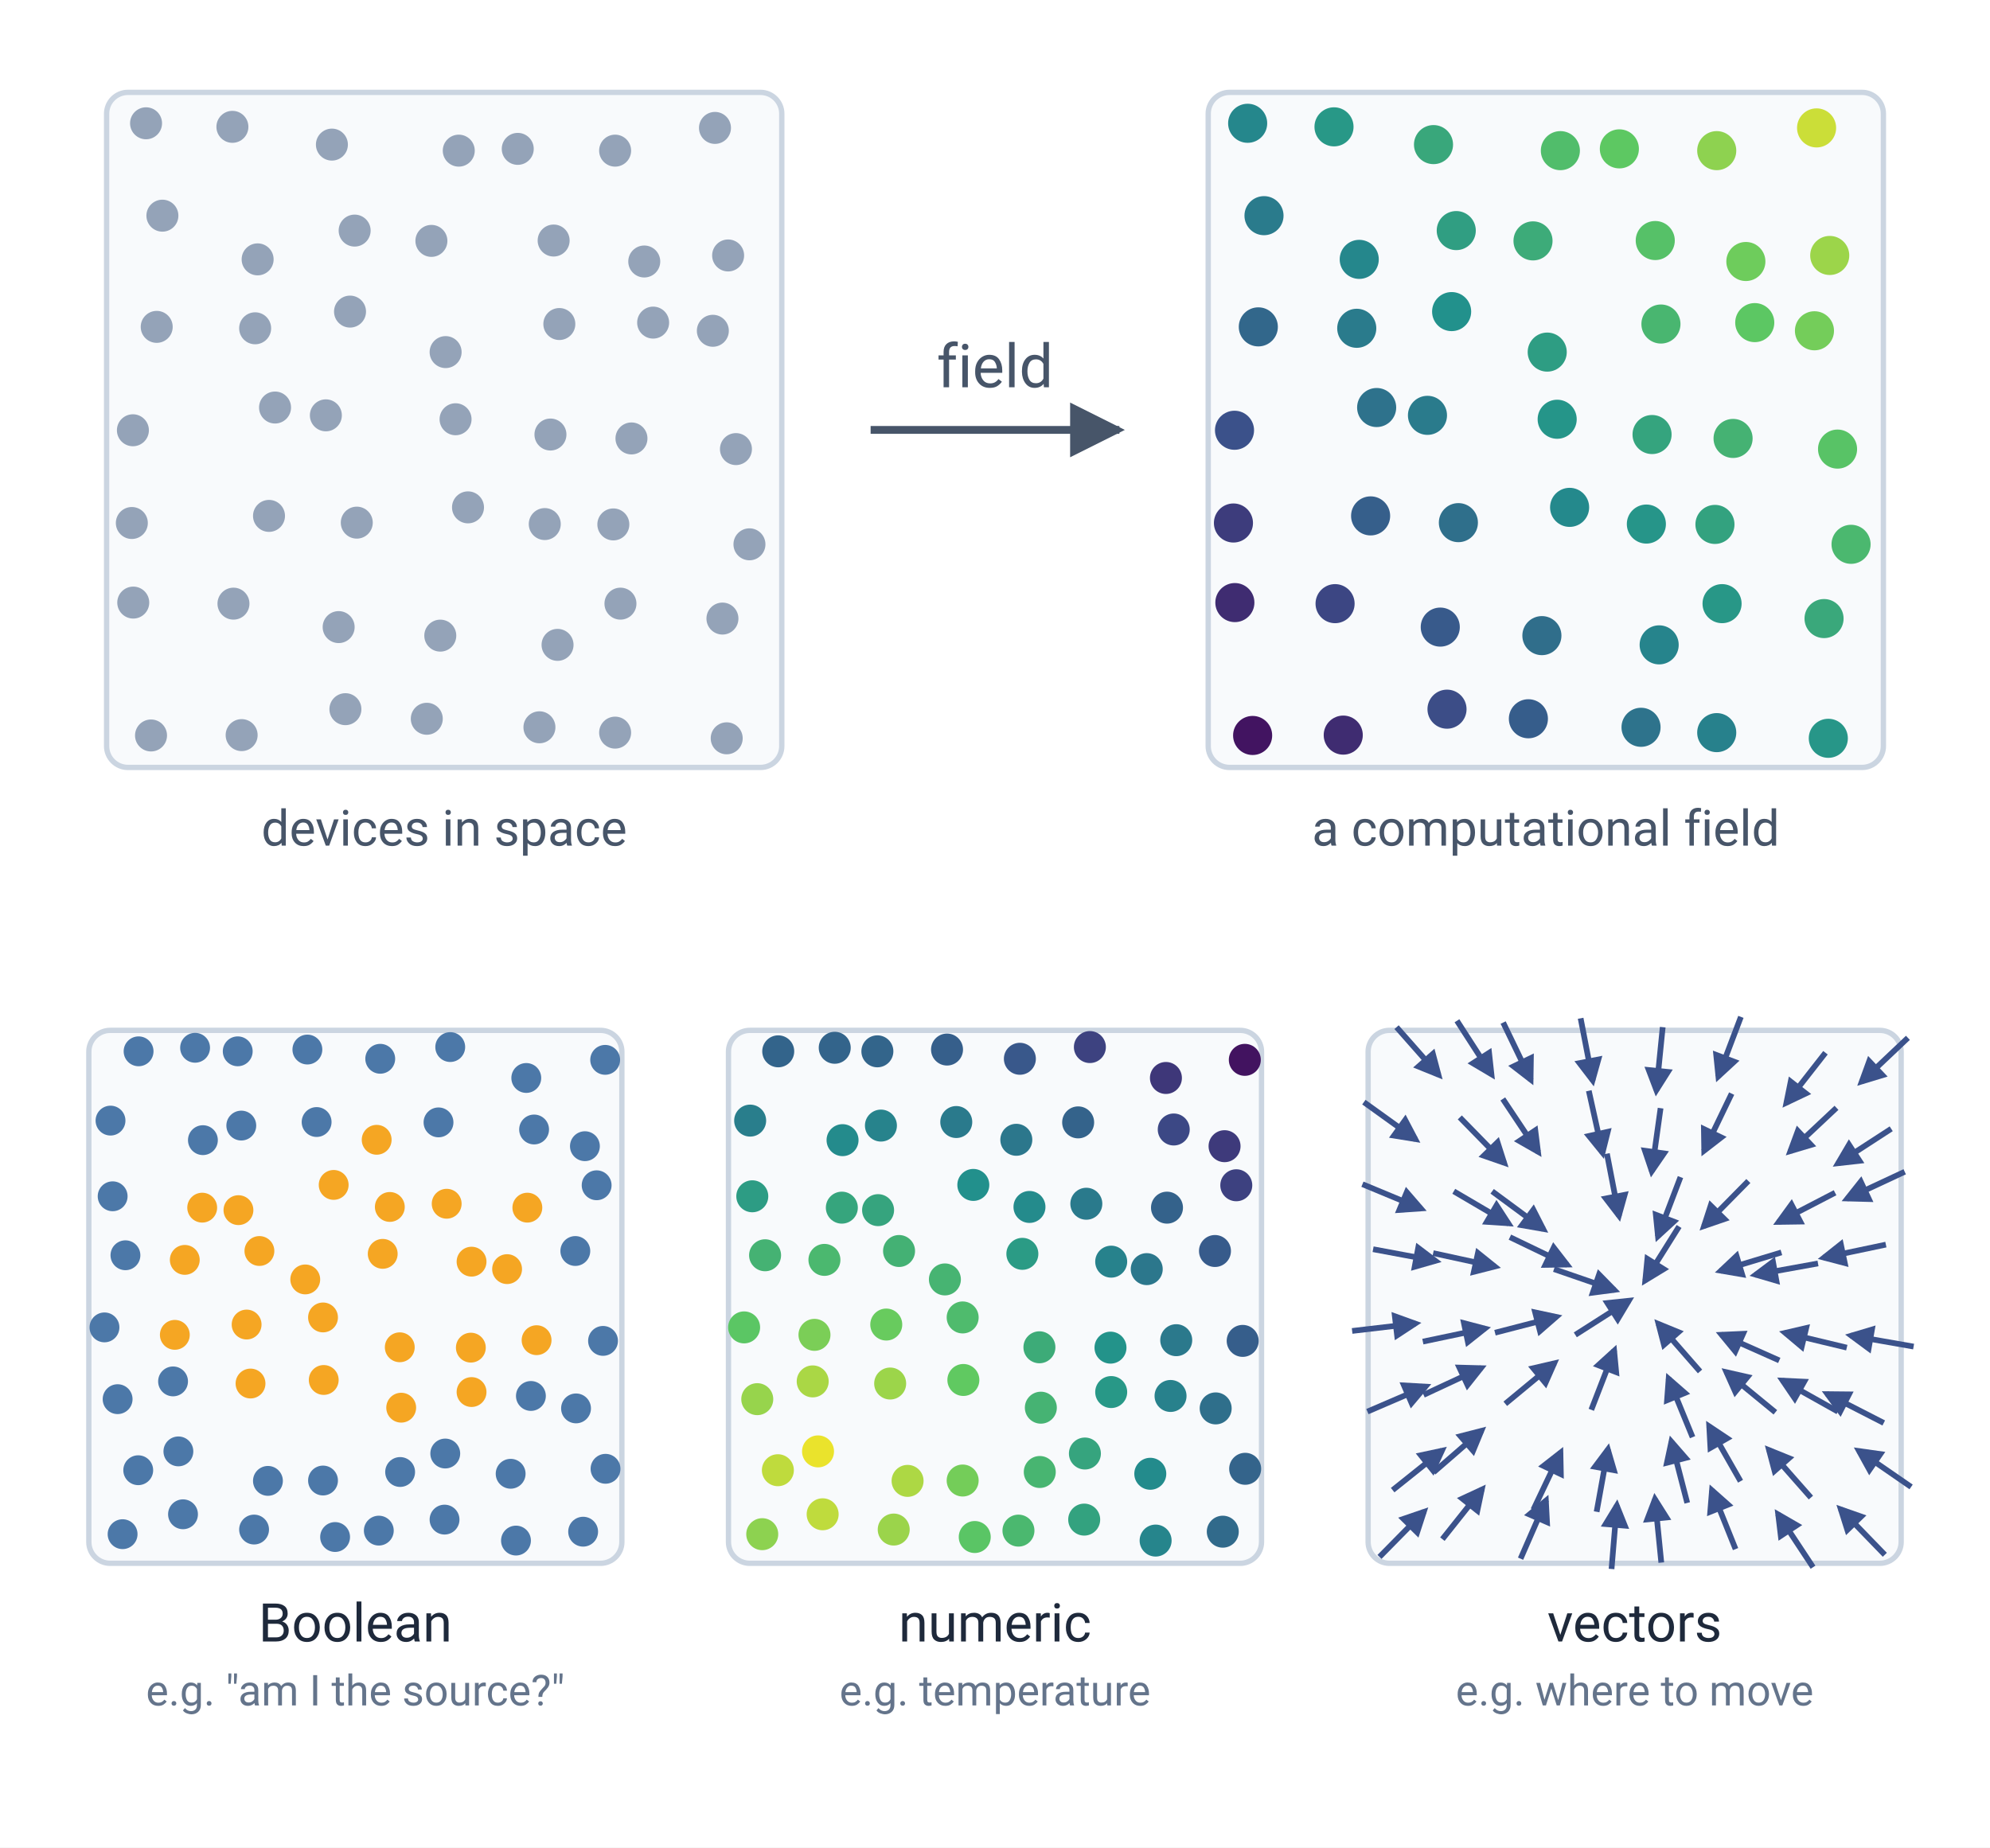
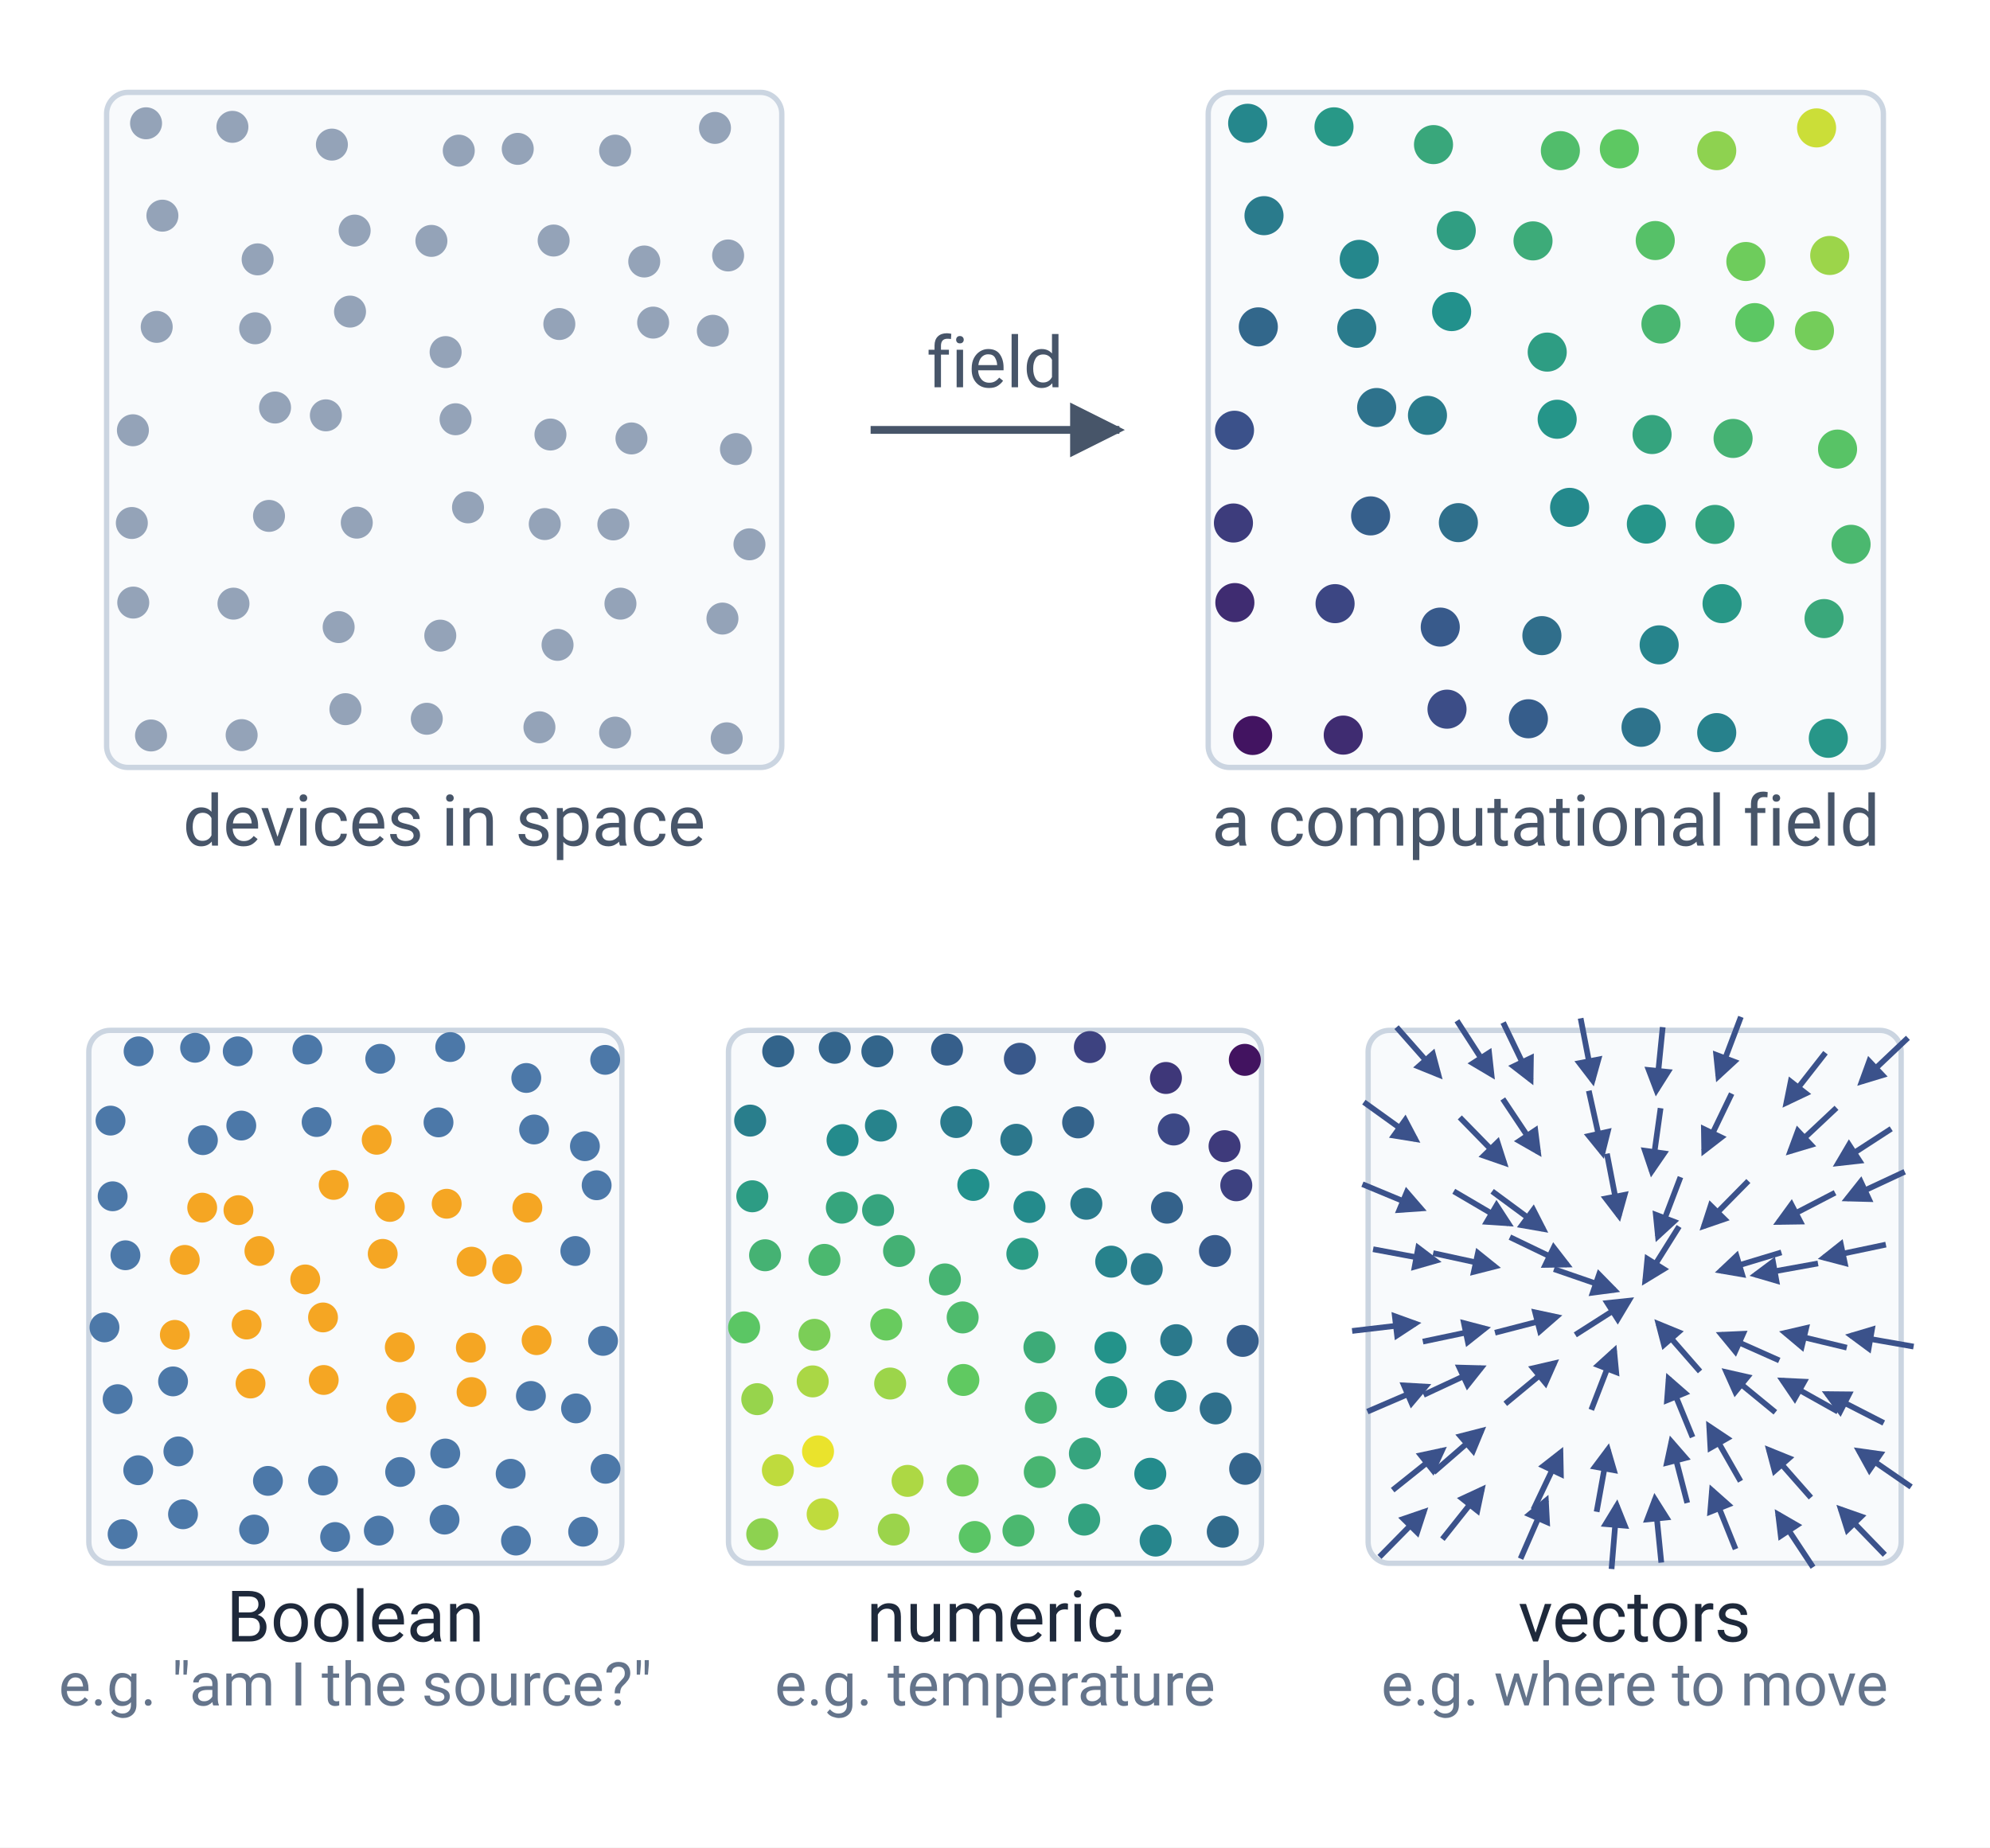
<svg xmlns="http://www.w3.org/2000/svg" viewBox="0 0 560 520" width="560" height="520" font-family="ui-sans-serif, system-ui, -apple-system, 'Segoe UI', Roboto, sans-serif">
  <defs>
    <marker id="ar" viewBox="0 0 10 10" refX="9" refY="5" markerWidth="7" markerHeight="7" orient="auto-start-reverse">
      <path d="M 0 0 L 10 5 L 0 10 z" fill="#475569" />
    </marker>
    <marker id="va" viewBox="0 0 10 10" refX="8" refY="5" markerWidth="5" markerHeight="5" orient="auto-start-reverse">
      <path d="M 0 0 L 10 5 L 0 10 z" fill="#3b528b" />
    </marker>
  </defs>
  <rect width="560" height="520" fill="#ffffff" />
  <rect x="30" y="26" width="190" height="190" rx="6" fill="#f8fafc" stroke="#cbd5e1" stroke-width="1.5" />
  <circle cx="41.1" cy="34.7" r="4.5" fill="#94a3b8" />
  <circle cx="45.7" cy="60.7" r="4.5" fill="#94a3b8" />
  <circle cx="44.1" cy="92.0" r="4.5" fill="#94a3b8" />
  <circle cx="37.4" cy="121.1" r="4.5" fill="#94a3b8" />
  <circle cx="37.1" cy="147.2" r="4.5" fill="#94a3b8" />
  <circle cx="37.5" cy="169.6" r="4.5" fill="#94a3b8" />
  <circle cx="42.5" cy="207.0" r="4.5" fill="#94a3b8" />
  <circle cx="65.4" cy="35.7" r="4.5" fill="#94a3b8" />
  <circle cx="72.5" cy="73.0" r="4.5" fill="#94a3b8" />
  <circle cx="71.8" cy="92.4" r="4.5" fill="#94a3b8" />
  <circle cx="77.4" cy="114.7" r="4.5" fill="#94a3b8" />
  <circle cx="75.7" cy="145.2" r="4.5" fill="#94a3b8" />
  <circle cx="65.7" cy="169.9" r="4.5" fill="#94a3b8" />
  <circle cx="68.0" cy="206.9" r="4.5" fill="#94a3b8" />
  <circle cx="93.4" cy="40.7" r="4.5" fill="#94a3b8" />
  <circle cx="99.8" cy="64.9" r="4.5" fill="#94a3b8" />
  <circle cx="98.5" cy="87.7" r="4.5" fill="#94a3b8" />
  <circle cx="91.7" cy="116.9" r="4.5" fill="#94a3b8" />
  <circle cx="100.4" cy="147.1" r="4.5" fill="#94a3b8" />
  <circle cx="95.3" cy="176.5" r="4.5" fill="#94a3b8" />
  <circle cx="97.2" cy="199.6" r="4.5" fill="#94a3b8" />
  <circle cx="129.1" cy="42.4" r="4.5" fill="#94a3b8" />
  <circle cx="121.4" cy="67.8" r="4.5" fill="#94a3b8" />
  <circle cx="125.4" cy="99.1" r="4.5" fill="#94a3b8" />
  <circle cx="128.2" cy="118.0" r="4.5" fill="#94a3b8" />
  <circle cx="131.7" cy="142.8" r="4.5" fill="#94a3b8" />
  <circle cx="123.9" cy="178.9" r="4.5" fill="#94a3b8" />
  <circle cx="120.1" cy="202.3" r="4.5" fill="#94a3b8" />
  <circle cx="145.7" cy="41.9" r="4.5" fill="#94a3b8" />
  <circle cx="155.8" cy="67.7" r="4.5" fill="#94a3b8" />
  <circle cx="157.4" cy="91.2" r="4.5" fill="#94a3b8" />
  <circle cx="154.9" cy="122.3" r="4.5" fill="#94a3b8" />
  <circle cx="153.3" cy="147.5" r="4.5" fill="#94a3b8" />
  <circle cx="156.9" cy="181.5" r="4.5" fill="#94a3b8" />
  <circle cx="151.8" cy="204.7" r="4.5" fill="#94a3b8" />
  <circle cx="173.1" cy="42.4" r="4.5" fill="#94a3b8" />
  <circle cx="181.3" cy="73.6" r="4.5" fill="#94a3b8" />
  <circle cx="183.8" cy="90.8" r="4.5" fill="#94a3b8" />
  <circle cx="177.7" cy="123.4" r="4.5" fill="#94a3b8" />
  <circle cx="172.6" cy="147.6" r="4.5" fill="#94a3b8" />
  <circle cx="174.6" cy="169.9" r="4.5" fill="#94a3b8" />
  <circle cx="173.1" cy="206.2" r="4.5" fill="#94a3b8" />
  <circle cx="201.2" cy="36.0" r="4.5" fill="#94a3b8" />
  <circle cx="204.9" cy="71.9" r="4.5" fill="#94a3b8" />
  <circle cx="200.6" cy="93.1" r="4.5" fill="#94a3b8" />
  <circle cx="207.1" cy="126.4" r="4.5" fill="#94a3b8" />
  <circle cx="210.9" cy="153.2" r="4.5" fill="#94a3b8" />
  <circle cx="203.3" cy="174.1" r="4.5" fill="#94a3b8" />
  <circle cx="204.5" cy="207.8" r="4.5" fill="#94a3b8" />
-   <text x="125.0" y="238" font-size="14" fill="#475569" text-anchor="middle">devices in space</text>
+   <text x="125.0" y="238" font-size="20" fill="#475569" text-anchor="middle">devices in space</text>
  <line x1="245" y1="121.0" x2="315" y2="121.0" stroke="#475569" stroke-width="2.2" marker-end="url(#ar)" />
-   <text x="280" y="109.0" font-size="17" fill="#475569" text-anchor="middle">field</text>
+   <text x="280" y="109.0" font-size="20" fill="#475569" text-anchor="middle">field</text>
  <rect x="340" y="26" width="190" height="190" rx="6" fill="#f8fafc" stroke="#cbd5e1" stroke-width="1.5" />
  <circle cx="351.1" cy="34.7" r="5.5" fill="#25878c" />
  <circle cx="355.7" cy="60.7" r="5.5" fill="#2a7b8c" />
  <circle cx="354.1" cy="92.0" r="5.5" fill="#32678b" />
  <circle cx="347.4" cy="121.1" r="5.5" fill="#3b518a" />
  <circle cx="347.1" cy="147.2" r="5.5" fill="#3d3c7c" />
  <circle cx="347.5" cy="169.6" r="5.5" fill="#3f2c71" />
  <circle cx="352.5" cy="207.0" r="5.5" fill="#421461" />
  <circle cx="375.4" cy="35.7" r="5.5" fill="#289887" />
  <circle cx="382.5" cy="73.0" r="5.5" fill="#25878c" />
  <circle cx="381.8" cy="92.4" r="5.5" fill="#2a7b8c" />
  <circle cx="387.4" cy="114.7" r="5.5" fill="#2e728c" />
  <circle cx="385.7" cy="145.2" r="5.5" fill="#365f8b" />
  <circle cx="375.7" cy="169.9" r="5.5" fill="#3c4683" />
  <circle cx="378.0" cy="206.9" r="5.5" fill="#3f2c71" />
  <circle cx="403.4" cy="40.7" r="5.5" fill="#39a77b" />
  <circle cx="409.8" cy="64.9" r="5.5" fill="#309e82" />
  <circle cx="408.5" cy="87.7" r="5.5" fill="#22918c" />
  <circle cx="401.7" cy="116.9" r="5.5" fill="#2a7b8c" />
  <circle cx="410.4" cy="147.1" r="5.5" fill="#2f6f8b" />
  <circle cx="405.3" cy="176.5" r="5.5" fill="#385a8b" />
  <circle cx="407.2" cy="199.6" r="5.5" fill="#3c4d87" />
  <circle cx="439.1" cy="42.4" r="5.5" fill="#51bd6b" />
  <circle cx="431.4" cy="67.8" r="5.5" fill="#3dab79" />
  <circle cx="435.4" cy="99.1" r="5.5" fill="#2e9d83" />
  <circle cx="438.2" cy="118.0" r="5.5" fill="#259589" />
  <circle cx="441.7" cy="142.8" r="5.5" fill="#24898c" />
  <circle cx="433.9" cy="178.9" r="5.5" fill="#306e8b" />
  <circle cx="430.1" cy="202.3" r="5.5" fill="#365d8b" />
  <circle cx="455.7" cy="41.9" r="5.5" fill="#5dc862" />
  <circle cx="465.8" cy="67.7" r="5.5" fill="#56c168" />
  <circle cx="467.4" cy="91.2" r="5.5" fill="#49b670" />
  <circle cx="464.9" cy="122.3" r="5.5" fill="#35a47e" />
  <circle cx="463.3" cy="147.5" r="5.5" fill="#269589" />
  <circle cx="466.9" cy="181.5" r="5.5" fill="#26848c" />
  <circle cx="461.8" cy="204.7" r="5.5" fill="#2e738c" />
  <circle cx="483.1" cy="42.4" r="5.5" fill="#8ed250" />
  <circle cx="491.3" cy="73.6" r="5.5" fill="#6ecc5c" />
  <circle cx="493.8" cy="90.8" r="5.5" fill="#5cc763" />
  <circle cx="487.7" cy="123.4" r="5.5" fill="#45b273" />
  <circle cx="482.6" cy="147.6" r="5.5" fill="#33a27f" />
  <circle cx="484.6" cy="169.9" r="5.5" fill="#289787" />
  <circle cx="483.1" cy="206.2" r="5.5" fill="#27818c" />
  <circle cx="511.2" cy="36.0" r="5.5" fill="#cbde38" />
  <circle cx="514.9" cy="71.9" r="5.5" fill="#9cd54a" />
  <circle cx="510.6" cy="93.1" r="5.5" fill="#74cd5a" />
  <circle cx="517.1" cy="126.4" r="5.5" fill="#58c366" />
  <circle cx="520.9" cy="153.2" r="5.5" fill="#4bb86f" />
  <circle cx="513.3" cy="174.1" r="5.5" fill="#3aa87b" />
  <circle cx="514.5" cy="207.8" r="5.5" fill="#279688" />
-   <text x="435.0" y="238" font-size="14" fill="#475569" text-anchor="middle">a computational field</text>
+   <text x="435.0" y="238" font-size="20" fill="#475569" text-anchor="middle">a computational field</text>
  <rect x="25" y="290" width="150" height="150" rx="6" fill="#f8fafc" stroke="#cbd5e1" stroke-width="1.5" />
  <circle cx="39.0" cy="295.9" r="4.2" fill="#4c78a8" />
  <circle cx="31.1" cy="315.4" r="4.2" fill="#4c78a8" />
  <circle cx="31.7" cy="336.7" r="4.2" fill="#4c78a8" />
  <circle cx="35.3" cy="353.3" r="4.2" fill="#4c78a8" />
  <circle cx="29.4" cy="373.6" r="4.2" fill="#4c78a8" />
  <circle cx="33.1" cy="393.8" r="4.2" fill="#4c78a8" />
  <circle cx="38.9" cy="413.8" r="4.2" fill="#4c78a8" />
  <circle cx="34.5" cy="431.8" r="4.2" fill="#4c78a8" />
  <circle cx="54.9" cy="294.9" r="4.2" fill="#4c78a8" />
  <circle cx="57.1" cy="320.9" r="4.2" fill="#4c78a8" />
  <circle cx="56.9" cy="339.9" r="4.2" fill="#f5a623" />
  <circle cx="52.0" cy="354.6" r="4.2" fill="#f5a623" />
  <circle cx="49.2" cy="375.7" r="4.2" fill="#f5a623" />
  <circle cx="48.7" cy="388.8" r="4.2" fill="#4c78a8" />
  <circle cx="50.2" cy="408.5" r="4.2" fill="#4c78a8" />
  <circle cx="51.5" cy="426.2" r="4.2" fill="#4c78a8" />
  <circle cx="66.9" cy="295.9" r="4.2" fill="#4c78a8" />
  <circle cx="67.9" cy="316.8" r="4.2" fill="#4c78a8" />
  <circle cx="67.1" cy="340.6" r="4.2" fill="#f5a623" />
  <circle cx="73.0" cy="352.1" r="4.2" fill="#f5a623" />
  <circle cx="69.4" cy="372.8" r="4.2" fill="#f5a623" />
  <circle cx="70.5" cy="389.4" r="4.2" fill="#f5a623" />
  <circle cx="75.4" cy="416.8" r="4.2" fill="#4c78a8" />
  <circle cx="71.5" cy="430.5" r="4.2" fill="#4c78a8" />
  <circle cx="86.5" cy="295.4" r="4.2" fill="#4c78a8" />
  <circle cx="89.1" cy="315.8" r="4.2" fill="#4c78a8" />
  <circle cx="93.9" cy="333.5" r="4.2" fill="#f5a623" />
  <circle cx="85.9" cy="360.1" r="4.2" fill="#f5a623" />
  <circle cx="90.9" cy="370.8" r="4.2" fill="#f5a623" />
  <circle cx="91.1" cy="388.4" r="4.2" fill="#f5a623" />
  <circle cx="90.9" cy="416.7" r="4.2" fill="#4c78a8" />
  <circle cx="94.3" cy="432.6" r="4.2" fill="#4c78a8" />
  <circle cx="107.0" cy="298.0" r="4.2" fill="#4c78a8" />
  <circle cx="106.0" cy="320.8" r="4.2" fill="#f5a623" />
  <circle cx="109.7" cy="339.7" r="4.2" fill="#f5a623" />
  <circle cx="107.7" cy="352.9" r="4.2" fill="#f5a623" />
  <circle cx="112.5" cy="379.2" r="4.2" fill="#f5a623" />
  <circle cx="112.9" cy="396.2" r="4.2" fill="#f5a623" />
  <circle cx="112.6" cy="414.3" r="4.2" fill="#4c78a8" />
  <circle cx="106.6" cy="430.8" r="4.2" fill="#4c78a8" />
  <circle cx="126.7" cy="294.7" r="4.2" fill="#4c78a8" />
  <circle cx="123.4" cy="315.9" r="4.2" fill="#4c78a8" />
  <circle cx="125.7" cy="338.8" r="4.2" fill="#f5a623" />
  <circle cx="132.7" cy="355.1" r="4.2" fill="#f5a623" />
  <circle cx="132.5" cy="379.3" r="4.2" fill="#f5a623" />
  <circle cx="132.7" cy="391.8" r="4.2" fill="#f5a623" />
  <circle cx="125.3" cy="409.1" r="4.2" fill="#4c78a8" />
  <circle cx="125.1" cy="427.7" r="4.2" fill="#4c78a8" />
  <circle cx="148.1" cy="303.4" r="4.2" fill="#4c78a8" />
  <circle cx="150.3" cy="317.9" r="4.2" fill="#4c78a8" />
  <circle cx="148.4" cy="339.9" r="4.2" fill="#f5a623" />
  <circle cx="142.7" cy="357.2" r="4.2" fill="#f5a623" />
  <circle cx="151.0" cy="377.2" r="4.2" fill="#f5a623" />
  <circle cx="149.4" cy="392.9" r="4.2" fill="#4c78a8" />
  <circle cx="143.7" cy="414.8" r="4.2" fill="#4c78a8" />
  <circle cx="145.2" cy="433.6" r="4.2" fill="#4c78a8" />
  <circle cx="170.3" cy="298.3" r="4.2" fill="#4c78a8" />
  <circle cx="164.6" cy="322.6" r="4.2" fill="#4c78a8" />
  <circle cx="167.9" cy="333.6" r="4.2" fill="#4c78a8" />
  <circle cx="161.9" cy="352.1" r="4.2" fill="#4c78a8" />
  <circle cx="169.7" cy="377.4" r="4.2" fill="#4c78a8" />
  <circle cx="162.1" cy="396.4" r="4.2" fill="#4c78a8" />
  <circle cx="170.4" cy="413.4" r="4.2" fill="#4c78a8" />
  <circle cx="164.1" cy="431.1" r="4.2" fill="#4c78a8" />
-   <text x="100.0" y="462" font-size="15" fill="#1e293b" text-anchor="middle">Boolean</text>
-   <text x="100.0" y="480" font-size="12" fill="#64748b" text-anchor="middle">e.g. "am I the source?"</text>
+   <text x="100.0" y="462" font-size="20" fill="#1e293b" text-anchor="middle">Boolean</text>
+   <text x="100.0" y="480" font-size="17" fill="#64748b" text-anchor="middle">e.g. "am I the source?"</text>
  <rect x="205" y="290" width="150" height="150" rx="6" fill="#f8fafc" stroke="#cbd5e1" stroke-width="1.5" />
  <circle cx="219.0" cy="295.9" r="4.5" fill="#33648b" />
  <circle cx="211.1" cy="315.4" r="4.5" fill="#297e8c" />
  <circle cx="211.7" cy="336.7" r="4.5" fill="#2d9c84" />
  <circle cx="215.3" cy="353.3" r="4.5" fill="#45b273" />
  <circle cx="209.4" cy="373.6" r="4.5" fill="#5bc664" />
  <circle cx="213.1" cy="393.8" r="4.5" fill="#97d44c" />
  <circle cx="218.9" cy="413.8" r="4.5" fill="#bfdb3d" />
  <circle cx="214.5" cy="431.8" r="4.5" fill="#8dd250" />
  <circle cx="234.9" cy="294.9" r="4.5" fill="#33648b" />
  <circle cx="237.1" cy="320.9" r="4.5" fill="#248b8c" />
  <circle cx="236.9" cy="339.9" r="4.5" fill="#36a57d" />
  <circle cx="232.0" cy="354.6" r="4.5" fill="#4bb86f" />
  <circle cx="229.2" cy="375.7" r="4.5" fill="#7bce57" />
  <circle cx="228.7" cy="388.8" r="4.5" fill="#aad745" />
  <circle cx="230.2" cy="408.5" r="4.5" fill="#eae32c" />
  <circle cx="231.5" cy="426.2" r="4.5" fill="#bfdb3d" />
  <circle cx="246.9" cy="295.9" r="4.5" fill="#33658b" />
  <circle cx="247.9" cy="316.8" r="4.5" fill="#27838c" />
  <circle cx="247.1" cy="340.6" r="4.5" fill="#36a47e" />
  <circle cx="253.0" cy="352.1" r="4.5" fill="#44b174" />
  <circle cx="249.4" cy="372.8" r="4.5" fill="#68cb5e" />
  <circle cx="250.5" cy="389.4" r="4.5" fill="#9cd54a" />
  <circle cx="255.4" cy="416.8" r="4.5" fill="#add844" />
  <circle cx="251.5" cy="430.5" r="4.5" fill="#9bd44b" />
  <circle cx="266.5" cy="295.4" r="4.5" fill="#365f8b" />
  <circle cx="269.1" cy="315.8" r="4.5" fill="#2a7a8c" />
  <circle cx="273.9" cy="333.5" r="4.5" fill="#22908c" />
  <circle cx="265.9" cy="360.1" r="4.5" fill="#47b472" />
  <circle cx="270.9" cy="370.8" r="4.5" fill="#4fbb6d" />
  <circle cx="271.1" cy="388.4" r="4.5" fill="#60c961" />
  <circle cx="270.9" cy="416.7" r="4.5" fill="#74cd59" />
  <circle cx="274.3" cy="432.6" r="4.5" fill="#5ac565" />
  <circle cx="287.0" cy="298.0" r="4.5" fill="#39588b" />
  <circle cx="286.0" cy="320.8" r="4.5" fill="#2c778c" />
  <circle cx="289.7" cy="339.7" r="4.5" fill="#248b8c" />
  <circle cx="287.7" cy="352.9" r="4.5" fill="#2b9b85" />
  <circle cx="292.5" cy="379.2" r="4.5" fill="#3dab78" />
  <circle cx="292.9" cy="396.2" r="4.5" fill="#46b373" />
  <circle cx="292.6" cy="414.3" r="4.5" fill="#48b571" />
  <circle cx="286.6" cy="430.8" r="4.5" fill="#4bb86f" />
  <circle cx="306.7" cy="294.7" r="4.5" fill="#3d4280" />
  <circle cx="303.4" cy="315.9" r="4.5" fill="#34638b" />
  <circle cx="305.7" cy="338.8" r="4.5" fill="#2a7a8c" />
  <circle cx="312.7" cy="355.1" r="4.5" fill="#27828c" />
  <circle cx="312.5" cy="379.3" r="4.5" fill="#23938a" />
  <circle cx="312.7" cy="391.8" r="4.5" fill="#289887" />
  <circle cx="305.3" cy="409.1" r="4.5" fill="#36a47e" />
  <circle cx="305.1" cy="427.7" r="4.5" fill="#33a27f" />
  <circle cx="328.1" cy="303.4" r="4.5" fill="#3e3779" />
  <circle cx="330.3" cy="317.9" r="4.5" fill="#3c4885" />
  <circle cx="328.4" cy="339.9" r="4.5" fill="#34628b" />
  <circle cx="322.7" cy="357.2" r="4.5" fill="#2c778c" />
  <circle cx="331.0" cy="377.2" r="4.5" fill="#2b798c" />
  <circle cx="329.4" cy="392.9" r="4.5" fill="#28818c" />
  <circle cx="323.7" cy="414.8" r="4.5" fill="#238b8c" />
  <circle cx="325.2" cy="433.6" r="4.5" fill="#26858c" />
  <circle cx="350.3" cy="298.3" r="4.5" fill="#421360" />
  <circle cx="344.6" cy="322.6" r="4.5" fill="#3e3a7b" />
  <circle cx="347.9" cy="333.6" r="4.5" fill="#3d4180" />
  <circle cx="341.9" cy="352.1" r="4.5" fill="#375b8b" />
  <circle cx="349.7" cy="377.4" r="4.5" fill="#365e8b" />
  <circle cx="342.1" cy="396.4" r="4.5" fill="#2f6f8b" />
  <circle cx="350.4" cy="413.4" r="4.5" fill="#34648b" />
  <circle cx="344.1" cy="431.1" r="4.5" fill="#316a8b" />
-   <text x="280.0" y="462" font-size="15" fill="#1e293b" text-anchor="middle">numeric</text>
-   <text x="280.0" y="480" font-size="12" fill="#64748b" text-anchor="middle">e.g. temperature</text>
+   <text x="280.0" y="462" font-size="20" fill="#1e293b" text-anchor="middle">numeric</text>
+   <text x="280.0" y="480" font-size="17" fill="#64748b" text-anchor="middle">e.g. temperature</text>
  <rect x="385" y="290" width="150" height="150" rx="6" fill="#f8fafc" stroke="#cbd5e1" stroke-width="1.5" />
  <line x1="393.0" y1="289.1" x2="404.9" y2="302.6" stroke="#3b528b" stroke-width="1.6" marker-end="url(#va)" />
  <line x1="383.8" y1="310.2" x2="398.4" y2="320.7" stroke="#3b528b" stroke-width="1.6" marker-end="url(#va)" />
  <line x1="383.4" y1="333.3" x2="400.0" y2="340.2" stroke="#3b528b" stroke-width="1.6" marker-end="url(#va)" />
  <line x1="386.4" y1="351.6" x2="404.1" y2="354.9" stroke="#3b528b" stroke-width="1.6" marker-end="url(#va)" />
  <line x1="380.5" y1="374.6" x2="398.4" y2="372.5" stroke="#3b528b" stroke-width="1.6" marker-end="url(#va)" />
  <line x1="384.8" y1="397.3" x2="401.3" y2="390.2" stroke="#3b528b" stroke-width="1.6" marker-end="url(#va)" />
  <line x1="391.9" y1="419.4" x2="405.9" y2="408.2" stroke="#3b528b" stroke-width="1.6" marker-end="url(#va)" />
  <line x1="388.2" y1="438.2" x2="400.8" y2="425.4" stroke="#3b528b" stroke-width="1.6" marker-end="url(#va)" />
  <line x1="410.0" y1="287.3" x2="419.8" y2="302.5" stroke="#3b528b" stroke-width="1.6" marker-end="url(#va)" />
  <line x1="410.8" y1="314.5" x2="423.4" y2="327.4" stroke="#3b528b" stroke-width="1.6" marker-end="url(#va)" />
  <line x1="409.1" y1="335.3" x2="424.6" y2="344.4" stroke="#3b528b" stroke-width="1.6" marker-end="url(#va)" />
  <line x1="403.3" y1="352.7" x2="420.8" y2="356.5" stroke="#3b528b" stroke-width="1.6" marker-end="url(#va)" />
  <line x1="400.4" y1="377.6" x2="418.0" y2="373.9" stroke="#3b528b" stroke-width="1.6" marker-end="url(#va)" />
  <line x1="400.6" y1="392.6" x2="416.9" y2="385.0" stroke="#3b528b" stroke-width="1.6" marker-end="url(#va)" />
  <line x1="403.4" y1="414.4" x2="417.0" y2="402.6" stroke="#3b528b" stroke-width="1.6" marker-end="url(#va)" />
  <line x1="405.9" y1="433.2" x2="417.1" y2="419.1" stroke="#3b528b" stroke-width="1.6" marker-end="url(#va)" />
  <line x1="423.0" y1="287.8" x2="430.8" y2="304.0" stroke="#3b528b" stroke-width="1.6" marker-end="url(#va)" />
  <line x1="422.9" y1="309.3" x2="432.9" y2="324.3" stroke="#3b528b" stroke-width="1.6" marker-end="url(#va)" />
  <line x1="419.9" y1="335.3" x2="434.4" y2="346.0" stroke="#3b528b" stroke-width="1.6" marker-end="url(#va)" />
  <line x1="424.9" y1="348.2" x2="441.1" y2="356.0" stroke="#3b528b" stroke-width="1.6" marker-end="url(#va)" />
  <line x1="420.7" y1="375.1" x2="438.1" y2="370.6" stroke="#3b528b" stroke-width="1.6" marker-end="url(#va)" />
  <line x1="423.6" y1="395.1" x2="437.5" y2="383.6" stroke="#3b528b" stroke-width="1.6" marker-end="url(#va)" />
  <line x1="431.5" y1="424.9" x2="439.2" y2="408.7" stroke="#3b528b" stroke-width="1.6" marker-end="url(#va)" />
  <line x1="427.9" y1="438.7" x2="435.1" y2="422.2" stroke="#3b528b" stroke-width="1.6" marker-end="url(#va)" />
  <line x1="444.8" y1="286.6" x2="448.2" y2="304.2" stroke="#3b528b" stroke-width="1.6" marker-end="url(#va)" />
  <line x1="447.1" y1="307.0" x2="451.0" y2="324.6" stroke="#3b528b" stroke-width="1.6" marker-end="url(#va)" />
  <line x1="452.2" y1="324.7" x2="455.6" y2="342.3" stroke="#3b528b" stroke-width="1.6" marker-end="url(#va)" />
  <line x1="437.3" y1="357.2" x2="454.4" y2="363.1" stroke="#3b528b" stroke-width="1.6" marker-end="url(#va)" />
  <line x1="443.3" y1="375.7" x2="458.5" y2="366.0" stroke="#3b528b" stroke-width="1.6" marker-end="url(#va)" />
  <line x1="447.8" y1="396.8" x2="454.3" y2="380.0" stroke="#3b528b" stroke-width="1.6" marker-end="url(#va)" />
  <line x1="449.3" y1="425.5" x2="452.5" y2="407.8" stroke="#3b528b" stroke-width="1.6" marker-end="url(#va)" />
  <line x1="453.5" y1="441.6" x2="455.0" y2="423.6" stroke="#3b528b" stroke-width="1.6" marker-end="url(#va)" />
  <line x1="467.9" y1="289.1" x2="466.1" y2="307.0" stroke="#3b528b" stroke-width="1.6" marker-end="url(#va)" />
  <line x1="467.3" y1="311.9" x2="464.8" y2="329.8" stroke="#3b528b" stroke-width="1.6" marker-end="url(#va)" />
  <line x1="472.9" y1="331.3" x2="466.5" y2="348.1" stroke="#3b528b" stroke-width="1.6" marker-end="url(#va)" />
  <line x1="472.5" y1="345.2" x2="462.9" y2="360.5" stroke="#3b528b" stroke-width="1.6" marker-end="url(#va)" />
  <line x1="478.4" y1="386.0" x2="466.6" y2="372.5" stroke="#3b528b" stroke-width="1.6" marker-end="url(#va)" />
  <line x1="476.3" y1="404.5" x2="469.5" y2="387.9" stroke="#3b528b" stroke-width="1.6" marker-end="url(#va)" />
  <line x1="474.8" y1="423.0" x2="470.3" y2="405.6" stroke="#3b528b" stroke-width="1.6" marker-end="url(#va)" />
  <line x1="467.5" y1="439.8" x2="465.7" y2="421.8" stroke="#3b528b" stroke-width="1.6" marker-end="url(#va)" />
  <line x1="489.9" y1="286.2" x2="483.5" y2="303.1" stroke="#3b528b" stroke-width="1.6" marker-end="url(#va)" />
  <line x1="487.3" y1="307.8" x2="479.5" y2="324.0" stroke="#3b528b" stroke-width="1.6" marker-end="url(#va)" />
  <line x1="492.0" y1="332.4" x2="479.4" y2="345.2" stroke="#3b528b" stroke-width="1.6" marker-end="url(#va)" />
  <line x1="501.3" y1="352.5" x2="484.1" y2="357.7" stroke="#3b528b" stroke-width="1.6" marker-end="url(#va)" />
  <line x1="500.7" y1="382.9" x2="484.3" y2="375.6" stroke="#3b528b" stroke-width="1.6" marker-end="url(#va)" />
  <line x1="499.6" y1="397.5" x2="485.7" y2="386.1" stroke="#3b528b" stroke-width="1.6" marker-end="url(#va)" />
  <line x1="489.8" y1="416.9" x2="480.9" y2="401.3" stroke="#3b528b" stroke-width="1.6" marker-end="url(#va)" />
  <line x1="488.4" y1="436.0" x2="481.7" y2="419.3" stroke="#3b528b" stroke-width="1.6" marker-end="url(#va)" />
  <line x1="513.7" y1="296.3" x2="502.6" y2="310.5" stroke="#3b528b" stroke-width="1.6" marker-end="url(#va)" />
  <line x1="516.8" y1="311.8" x2="503.7" y2="324.1" stroke="#3b528b" stroke-width="1.6" marker-end="url(#va)" />
  <line x1="516.4" y1="335.7" x2="500.4" y2="344.0" stroke="#3b528b" stroke-width="1.6" marker-end="url(#va)" />
  <line x1="511.6" y1="355.6" x2="493.9" y2="358.8" stroke="#3b528b" stroke-width="1.6" marker-end="url(#va)" />
  <line x1="519.7" y1="379.3" x2="502.2" y2="375.1" stroke="#3b528b" stroke-width="1.6" marker-end="url(#va)" />
  <line x1="517.2" y1="397.3" x2="501.5" y2="388.5" stroke="#3b528b" stroke-width="1.6" marker-end="url(#va)" />
  <line x1="509.6" y1="421.5" x2="497.7" y2="408.0" stroke="#3b528b" stroke-width="1.6" marker-end="url(#va)" />
  <line x1="510.2" y1="441.1" x2="500.3" y2="426.1" stroke="#3b528b" stroke-width="1.6" marker-end="url(#va)" />
  <line x1="536.9" y1="292.1" x2="523.8" y2="304.5" stroke="#3b528b" stroke-width="1.6" marker-end="url(#va)" />
  <line x1="532.2" y1="317.7" x2="517.1" y2="327.5" stroke="#3b528b" stroke-width="1.6" marker-end="url(#va)" />
  <line x1="536.0" y1="329.8" x2="519.7" y2="337.4" stroke="#3b528b" stroke-width="1.6" marker-end="url(#va)" />
  <line x1="530.7" y1="350.3" x2="513.1" y2="354.0" stroke="#3b528b" stroke-width="1.6" marker-end="url(#va)" />
  <line x1="538.5" y1="379.0" x2="520.8" y2="375.9" stroke="#3b528b" stroke-width="1.6" marker-end="url(#va)" />
  <line x1="530.1" y1="400.5" x2="514.1" y2="392.3" stroke="#3b528b" stroke-width="1.6" marker-end="url(#va)" />
  <line x1="537.8" y1="418.5" x2="523.0" y2="408.3" stroke="#3b528b" stroke-width="1.6" marker-end="url(#va)" />
  <line x1="530.4" y1="437.6" x2="517.9" y2="424.7" stroke="#3b528b" stroke-width="1.6" marker-end="url(#va)" />
-   <text x="460.0" y="462" font-size="15" fill="#1e293b" text-anchor="middle">vectors</text>
-   <text x="460.0" y="480" font-size="12" fill="#64748b" text-anchor="middle">e.g. where to move</text>
+   <text x="460.0" y="462" font-size="20" fill="#1e293b" text-anchor="middle">vectors</text>
+   <text x="460.0" y="480" font-size="17" fill="#64748b" text-anchor="middle">e.g. where to move</text>
</svg>
